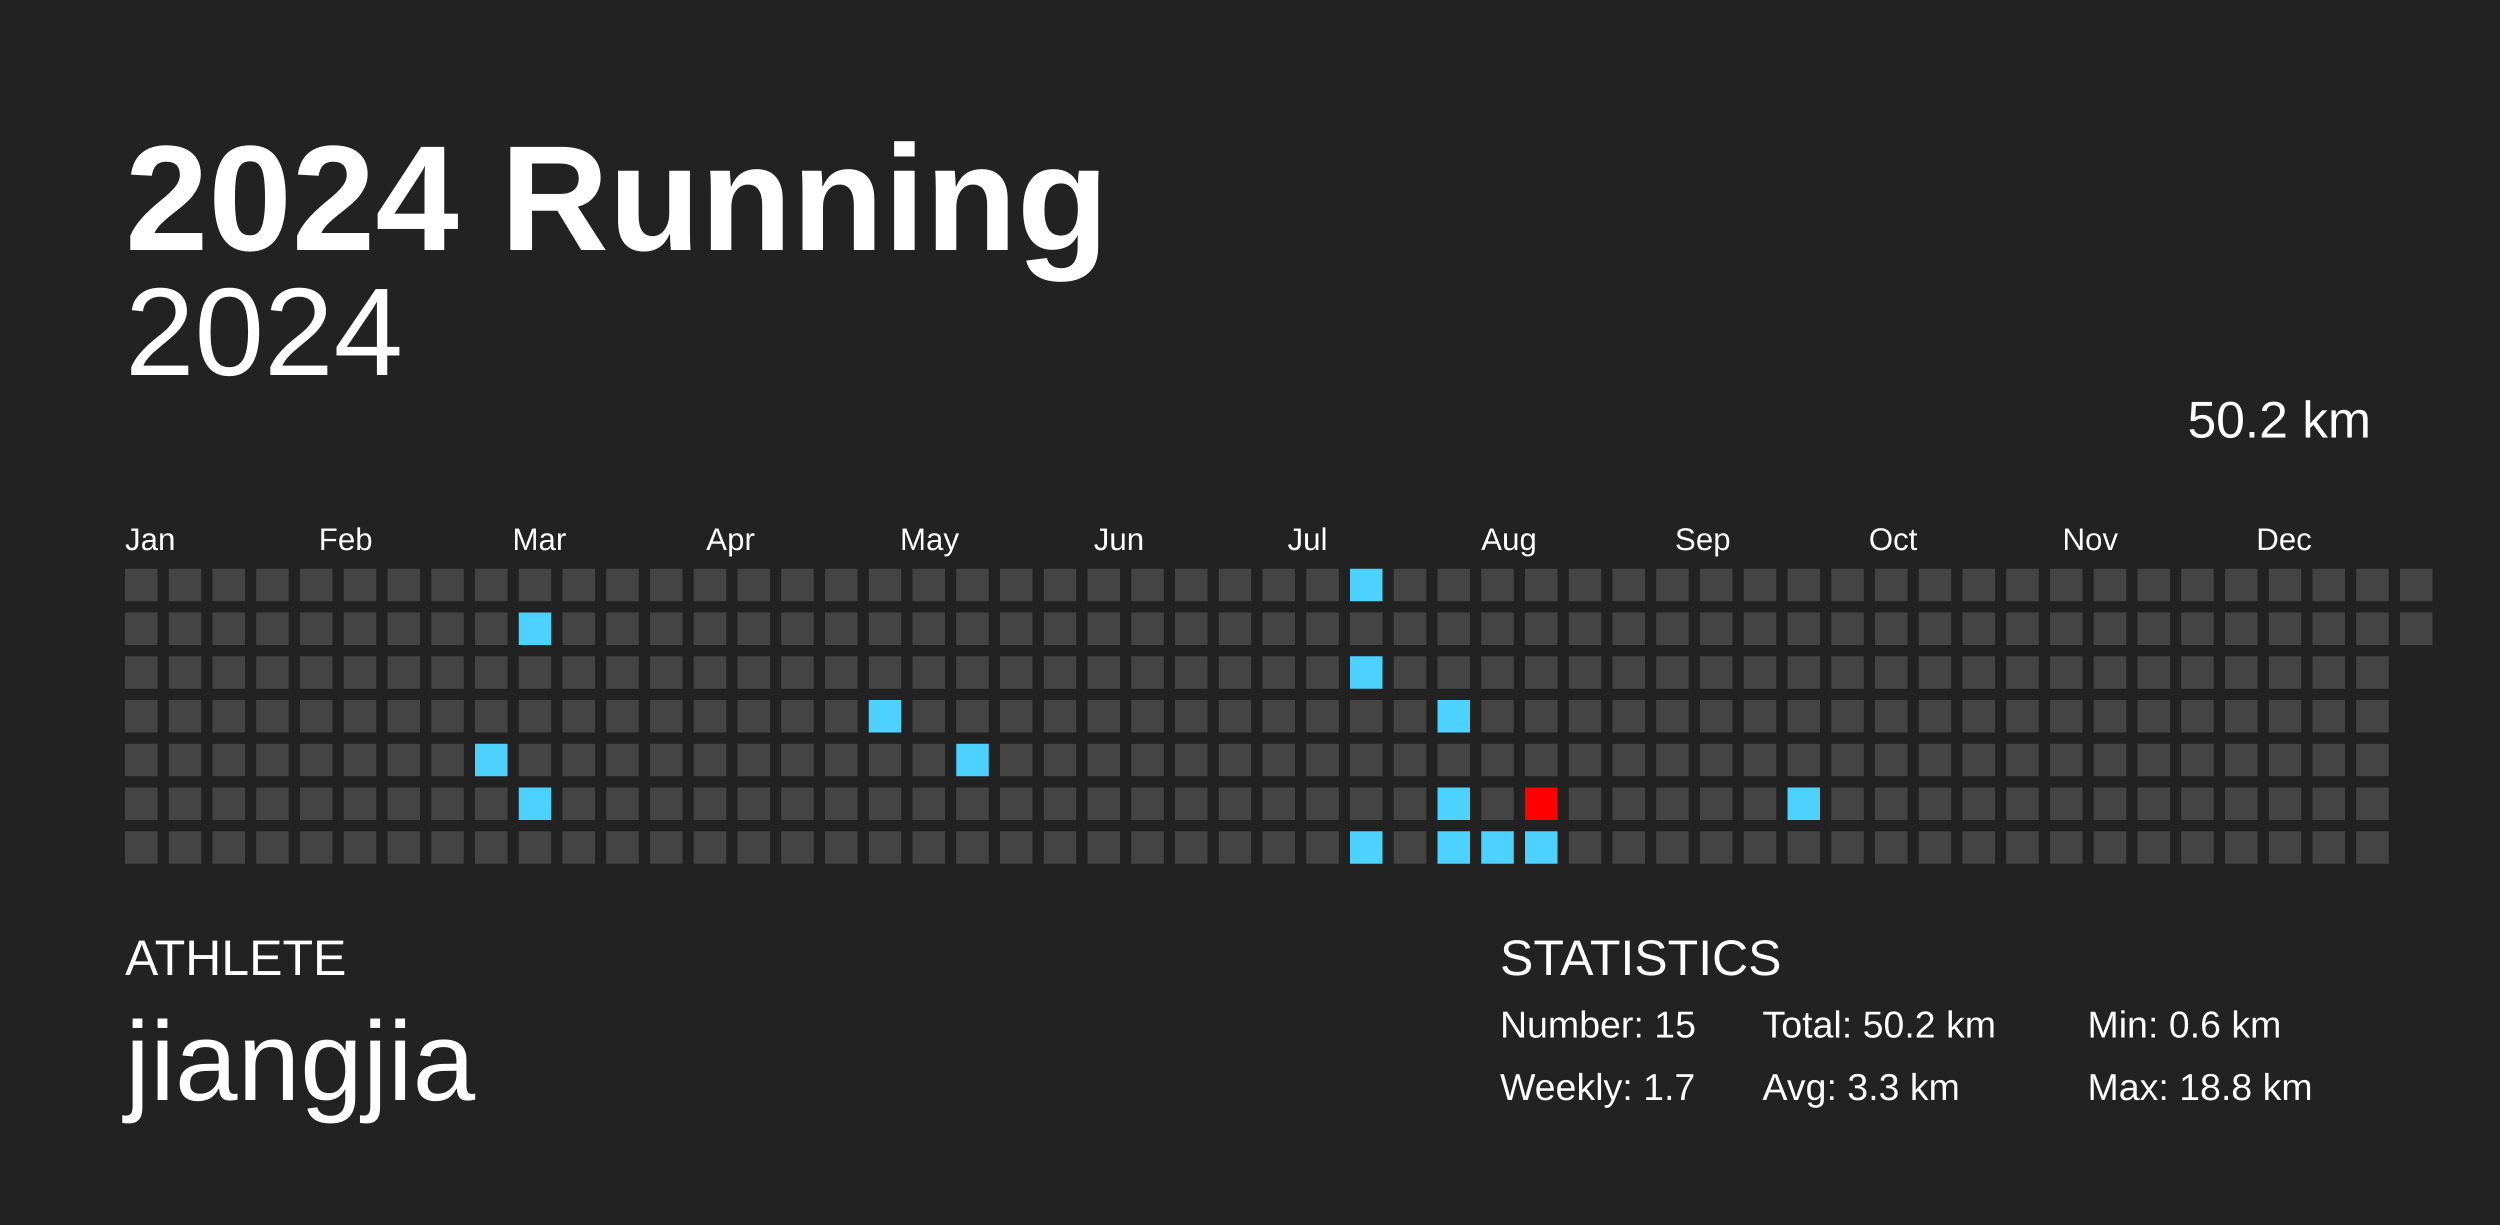
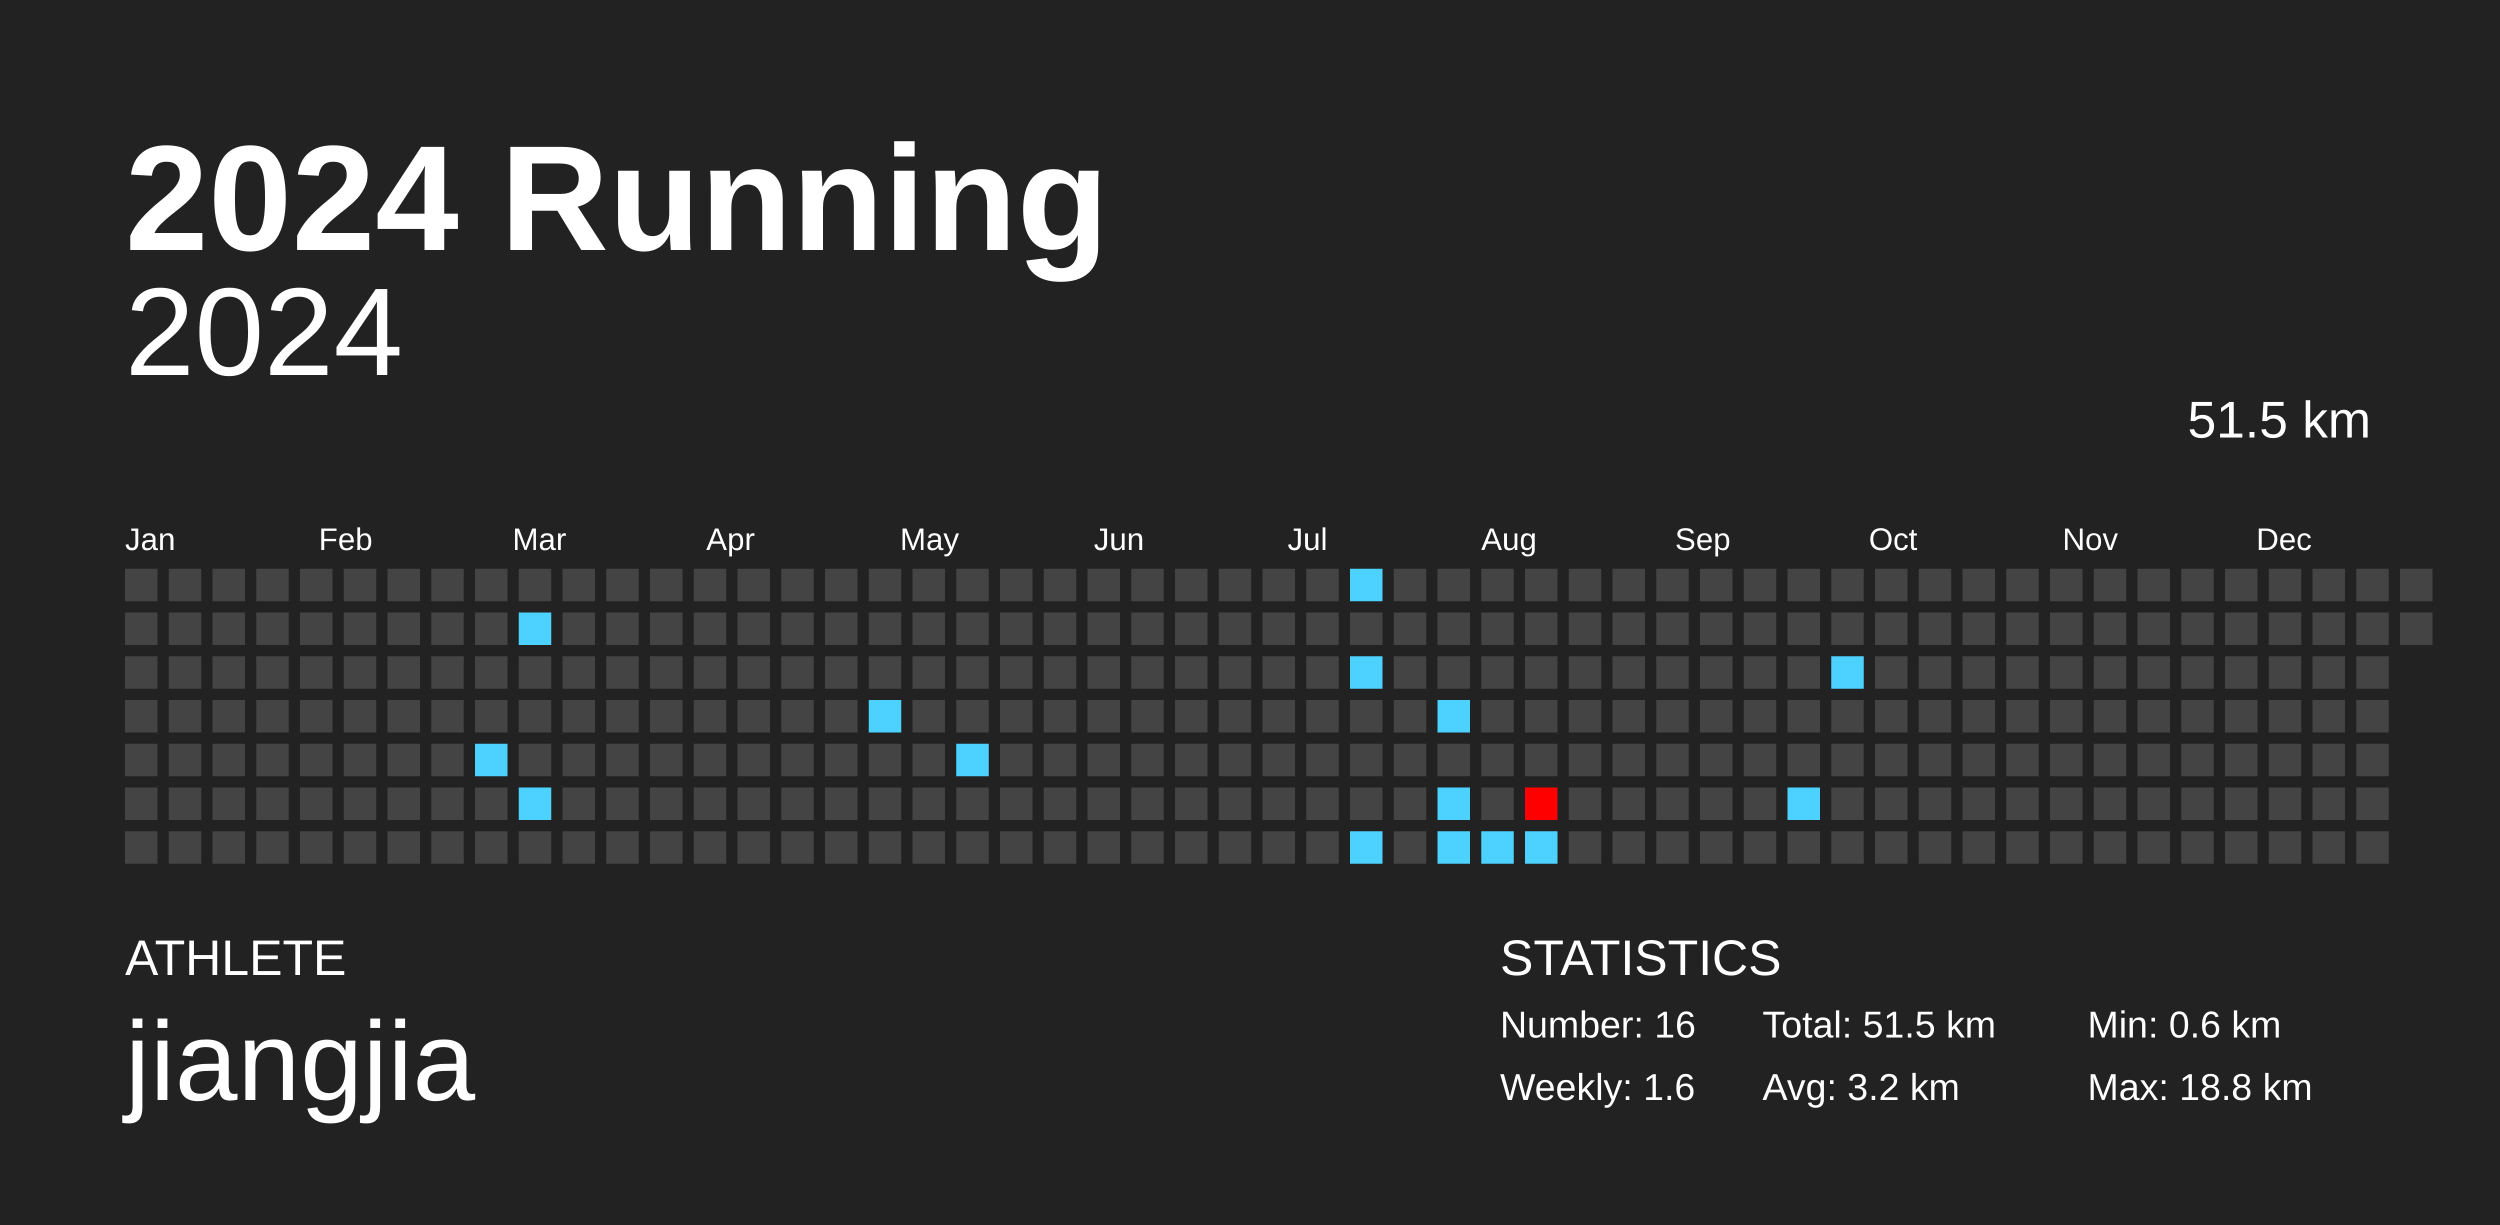
<svg xmlns="http://www.w3.org/2000/svg" baseProfile="full" height="98mm" version="1.1" viewBox="0,0,200,98" width="200mm">
  <defs />
  <rect fill="#222222" height="98" width="200" x="0" y="0" />
  <text fill="#FFFFFF" style="font-size:12px; font-family:Arial; font-weight:bold;" x="10" y="20">2024 Running</text>
  <text fill="#FFFFFF" style="font-size:4px; font-family:Arial" x="10" y="78">ATHLETE</text>
  <text fill="#FFFFFF" style="font-size:9px; font-family:Arial" x="10" y="88">jiangjia</text>
  <text fill="#FFFFFF" style="font-size:4px; font-family:Arial" x="120" y="78">STATISTICS</text>
-   <text fill="#FFFFFF" style="font-size:3px; font-family:Arial" x="120" y="83">Number: 15</text>
-   <text fill="#FFFFFF" style="font-size:3px; font-family:Arial" x="120" y="88">Weekly: 1.7</text>
-   <text fill="#FFFFFF" style="font-size:3px; font-family:Arial" x="141" y="83">Total: 50.2 km</text>
-   <text fill="#FFFFFF" style="font-size:3px; font-family:Arial" x="141" y="88">Avg: 3.3 km</text>
+   <text fill="#FFFFFF" style="font-size:3px; font-family:Arial" x="120" y="83">Number: 16</text>
+   <text fill="#FFFFFF" style="font-size:3px; font-family:Arial" x="120" y="88">Weekly: 1.6</text>
+   <text fill="#FFFFFF" style="font-size:3px; font-family:Arial" x="141" y="83">Total: 51.5 km</text>
+   <text fill="#FFFFFF" style="font-size:3px; font-family:Arial" x="141" y="88">Avg: 3.2 km</text>
  <text fill="#FFFFFF" style="font-size:3px; font-family:Arial" x="167" y="83">Min: 0.6 km</text>
  <text fill="#FFFFFF" style="font-size:3px; font-family:Arial" x="167" y="88">Max: 18.8 km</text>
  <text alignment-baseline="hanging" fill="#FFFFFF" style="font-size:10.0px; font-family:Arial;" x="10" y="30">2024</text>
-   <text alignment-baseline="hanging" fill="#FFFFFF" style="font-size:4.125px; font-family:Arial;" x="175" y="35">50.2 km</text>
+   <text alignment-baseline="hanging" fill="#FFFFFF" style="font-size:4.125px; font-family:Arial;" x="175" y="35">51.5 km</text>
  <text fill="#FFFFFF" style="font-size:2.5px; font-family:Arial" x="10.0" y="44">Jan</text>
  <text fill="#FFFFFF" style="font-size:2.5px; font-family:Arial" x="25.5" y="44">Feb</text>
  <text fill="#FFFFFF" style="font-size:2.5px; font-family:Arial" x="41.0" y="44">Mar</text>
  <text fill="#FFFFFF" style="font-size:2.5px; font-family:Arial" x="56.5" y="44">Apr</text>
  <text fill="#FFFFFF" style="font-size:2.5px; font-family:Arial" x="72.0" y="44">May</text>
  <text fill="#FFFFFF" style="font-size:2.5px; font-family:Arial" x="87.5" y="44">Jun</text>
  <text fill="#FFFFFF" style="font-size:2.5px; font-family:Arial" x="103.0" y="44">Jul</text>
  <text fill="#FFFFFF" style="font-size:2.5px; font-family:Arial" x="118.5" y="44">Aug</text>
  <text fill="#FFFFFF" style="font-size:2.5px; font-family:Arial" x="134.0" y="44">Sep</text>
  <text fill="#FFFFFF" style="font-size:2.5px; font-family:Arial" x="149.5" y="44">Oct</text>
  <text fill="#FFFFFF" style="font-size:2.5px; font-family:Arial" x="165.0" y="44">Nov</text>
  <text fill="#FFFFFF" style="font-size:2.5px; font-family:Arial" x="180.5" y="44">Dec</text>
  <rect fill="#444444" height="2.6" width="2.6" x="10.0" y="45.5" />
  <rect fill="#444444" height="2.6" width="2.6" x="10.0" y="49.0" />
  <rect fill="#444444" height="2.6" width="2.6" x="10.0" y="52.5" />
  <rect fill="#444444" height="2.6" width="2.6" x="10.0" y="56.0" />
  <rect fill="#444444" height="2.6" width="2.6" x="10.0" y="59.5" />
  <rect fill="#444444" height="2.6" width="2.6" x="10.0" y="63.0" />
  <rect fill="#444444" height="2.6" width="2.6" x="10.0" y="66.5" />
  <rect fill="#444444" height="2.6" width="2.6" x="13.5" y="45.5" />
  <rect fill="#444444" height="2.6" width="2.6" x="13.5" y="49.0" />
  <rect fill="#444444" height="2.6" width="2.6" x="13.5" y="52.5" />
  <rect fill="#444444" height="2.6" width="2.6" x="13.5" y="56.0" />
  <rect fill="#444444" height="2.6" width="2.6" x="13.5" y="59.5" />
  <rect fill="#444444" height="2.6" width="2.6" x="13.5" y="63.0" />
  <rect fill="#444444" height="2.6" width="2.6" x="13.5" y="66.5" />
  <rect fill="#444444" height="2.6" width="2.6" x="17.0" y="45.5" />
  <rect fill="#444444" height="2.6" width="2.6" x="17.0" y="49.0" />
  <rect fill="#444444" height="2.6" width="2.6" x="17.0" y="52.5" />
  <rect fill="#444444" height="2.6" width="2.6" x="17.0" y="56.0" />
  <rect fill="#444444" height="2.6" width="2.6" x="17.0" y="59.5" />
  <rect fill="#444444" height="2.6" width="2.6" x="17.0" y="63.0" />
  <rect fill="#444444" height="2.6" width="2.6" x="17.0" y="66.5" />
  <rect fill="#444444" height="2.6" width="2.6" x="20.5" y="45.5" />
  <rect fill="#444444" height="2.6" width="2.6" x="20.5" y="49.0" />
  <rect fill="#444444" height="2.6" width="2.6" x="20.5" y="52.5" />
  <rect fill="#444444" height="2.6" width="2.6" x="20.5" y="56.0" />
  <rect fill="#444444" height="2.6" width="2.6" x="20.5" y="59.5" />
  <rect fill="#444444" height="2.6" width="2.6" x="20.5" y="63.0" />
  <rect fill="#444444" height="2.6" width="2.6" x="20.5" y="66.5" />
  <rect fill="#444444" height="2.6" width="2.6" x="24.0" y="45.5" />
  <rect fill="#444444" height="2.6" width="2.6" x="24.0" y="49.0" />
  <rect fill="#444444" height="2.6" width="2.6" x="24.0" y="52.5" />
  <rect fill="#444444" height="2.6" width="2.6" x="24.0" y="56.0" />
  <rect fill="#444444" height="2.6" width="2.6" x="24.0" y="59.5" />
  <rect fill="#444444" height="2.6" width="2.6" x="24.0" y="63.0" />
  <rect fill="#444444" height="2.6" width="2.6" x="24.0" y="66.5" />
  <rect fill="#444444" height="2.6" width="2.6" x="27.5" y="45.5" />
  <rect fill="#444444" height="2.6" width="2.6" x="27.5" y="49.0" />
  <rect fill="#444444" height="2.6" width="2.6" x="27.5" y="52.5" />
  <rect fill="#444444" height="2.6" width="2.6" x="27.5" y="56.0" />
  <rect fill="#444444" height="2.6" width="2.6" x="27.5" y="59.5" />
  <rect fill="#444444" height="2.6" width="2.6" x="27.5" y="63.0" />
  <rect fill="#444444" height="2.6" width="2.6" x="27.5" y="66.5" />
  <rect fill="#444444" height="2.6" width="2.6" x="31.0" y="45.5" />
  <rect fill="#444444" height="2.6" width="2.6" x="31.0" y="49.0" />
  <rect fill="#444444" height="2.6" width="2.6" x="31.0" y="52.5" />
  <rect fill="#444444" height="2.6" width="2.6" x="31.0" y="56.0" />
  <rect fill="#444444" height="2.6" width="2.6" x="31.0" y="59.5" />
  <rect fill="#444444" height="2.6" width="2.6" x="31.0" y="63.0" />
  <rect fill="#444444" height="2.6" width="2.6" x="31.0" y="66.5" />
  <rect fill="#444444" height="2.6" width="2.6" x="34.5" y="45.5" />
  <rect fill="#444444" height="2.6" width="2.6" x="34.5" y="49.0" />
  <rect fill="#444444" height="2.6" width="2.6" x="34.5" y="52.5" />
  <rect fill="#444444" height="2.6" width="2.6" x="34.5" y="56.0" />
  <rect fill="#444444" height="2.6" width="2.6" x="34.5" y="59.5" />
  <rect fill="#444444" height="2.6" width="2.6" x="34.5" y="63.0" />
  <rect fill="#444444" height="2.6" width="2.6" x="34.5" y="66.5" />
  <rect fill="#444444" height="2.6" width="2.6" x="38.0" y="45.5" />
  <rect fill="#444444" height="2.6" width="2.6" x="38.0" y="49.0" />
  <rect fill="#444444" height="2.6" width="2.6" x="38.0" y="52.5" />
  <rect fill="#444444" height="2.6" width="2.6" x="38.0" y="56.0" />
  <rect fill="#4dd2ff" height="2.6" width="2.6" x="38.0" y="59.5" />
  <rect fill="#444444" height="2.6" width="2.6" x="38.0" y="63.0" />
  <rect fill="#444444" height="2.6" width="2.6" x="38.0" y="66.5" />
  <rect fill="#444444" height="2.6" width="2.6" x="41.5" y="45.5" />
  <rect fill="#4dd2ff" height="2.6" width="2.6" x="41.5" y="49.0" />
  <rect fill="#444444" height="2.6" width="2.6" x="41.5" y="52.5" />
  <rect fill="#444444" height="2.6" width="2.6" x="41.5" y="56.0" />
  <rect fill="#444444" height="2.6" width="2.6" x="41.5" y="59.5" />
  <rect fill="#4dd2ff" height="2.6" width="2.6" x="41.5" y="63.0" />
  <rect fill="#444444" height="2.6" width="2.6" x="41.5" y="66.5" />
  <rect fill="#444444" height="2.6" width="2.6" x="45.0" y="45.5" />
  <rect fill="#444444" height="2.6" width="2.6" x="45.0" y="49.0" />
  <rect fill="#444444" height="2.6" width="2.6" x="45.0" y="52.5" />
  <rect fill="#444444" height="2.6" width="2.6" x="45.0" y="56.0" />
  <rect fill="#444444" height="2.6" width="2.6" x="45.0" y="59.5" />
  <rect fill="#444444" height="2.6" width="2.6" x="45.0" y="63.0" />
  <rect fill="#444444" height="2.6" width="2.6" x="45.0" y="66.5" />
  <rect fill="#444444" height="2.6" width="2.6" x="48.5" y="45.5" />
  <rect fill="#444444" height="2.6" width="2.6" x="48.5" y="49.0" />
  <rect fill="#444444" height="2.6" width="2.6" x="48.5" y="52.5" />
  <rect fill="#444444" height="2.6" width="2.6" x="48.5" y="56.0" />
  <rect fill="#444444" height="2.6" width="2.6" x="48.5" y="59.5" />
  <rect fill="#444444" height="2.6" width="2.6" x="48.5" y="63.0" />
  <rect fill="#444444" height="2.6" width="2.6" x="48.5" y="66.5" />
  <rect fill="#444444" height="2.6" width="2.6" x="52.0" y="45.5" />
  <rect fill="#444444" height="2.6" width="2.6" x="52.0" y="49.0" />
  <rect fill="#444444" height="2.6" width="2.6" x="52.0" y="52.5" />
  <rect fill="#444444" height="2.6" width="2.6" x="52.0" y="56.0" />
  <rect fill="#444444" height="2.6" width="2.6" x="52.0" y="59.5" />
  <rect fill="#444444" height="2.6" width="2.6" x="52.0" y="63.0" />
  <rect fill="#444444" height="2.6" width="2.6" x="52.0" y="66.5" />
  <rect fill="#444444" height="2.6" width="2.6" x="55.5" y="45.5" />
  <rect fill="#444444" height="2.6" width="2.6" x="55.5" y="49.0" />
  <rect fill="#444444" height="2.6" width="2.6" x="55.5" y="52.5" />
  <rect fill="#444444" height="2.6" width="2.6" x="55.5" y="56.0" />
  <rect fill="#444444" height="2.6" width="2.6" x="55.5" y="59.5" />
  <rect fill="#444444" height="2.6" width="2.6" x="55.5" y="63.0" />
  <rect fill="#444444" height="2.6" width="2.6" x="55.5" y="66.5" />
  <rect fill="#444444" height="2.6" width="2.6" x="59.0" y="45.5" />
  <rect fill="#444444" height="2.6" width="2.6" x="59.0" y="49.0" />
  <rect fill="#444444" height="2.6" width="2.6" x="59.0" y="52.5" />
  <rect fill="#444444" height="2.6" width="2.6" x="59.0" y="56.0" />
  <rect fill="#444444" height="2.6" width="2.6" x="59.0" y="59.5" />
  <rect fill="#444444" height="2.6" width="2.6" x="59.0" y="63.0" />
  <rect fill="#444444" height="2.6" width="2.6" x="59.0" y="66.5" />
  <rect fill="#444444" height="2.6" width="2.6" x="62.5" y="45.5" />
  <rect fill="#444444" height="2.6" width="2.6" x="62.5" y="49.0" />
  <rect fill="#444444" height="2.6" width="2.6" x="62.5" y="52.5" />
  <rect fill="#444444" height="2.6" width="2.6" x="62.5" y="56.0" />
  <rect fill="#444444" height="2.6" width="2.6" x="62.5" y="59.5" />
  <rect fill="#444444" height="2.6" width="2.6" x="62.5" y="63.0" />
  <rect fill="#444444" height="2.6" width="2.6" x="62.5" y="66.5" />
  <rect fill="#444444" height="2.6" width="2.6" x="66.0" y="45.5" />
  <rect fill="#444444" height="2.6" width="2.6" x="66.0" y="49.0" />
  <rect fill="#444444" height="2.6" width="2.6" x="66.0" y="52.5" />
  <rect fill="#444444" height="2.6" width="2.6" x="66.0" y="56.0" />
  <rect fill="#444444" height="2.6" width="2.6" x="66.0" y="59.5" />
  <rect fill="#444444" height="2.6" width="2.6" x="66.0" y="63.0" />
  <rect fill="#444444" height="2.6" width="2.6" x="66.0" y="66.5" />
  <rect fill="#444444" height="2.6" width="2.6" x="69.5" y="45.5" />
  <rect fill="#444444" height="2.6" width="2.6" x="69.5" y="49.0" />
  <rect fill="#444444" height="2.6" width="2.6" x="69.5" y="52.5" />
  <rect fill="#4dd2ff" height="2.6" width="2.6" x="69.5" y="56.0" />
  <rect fill="#444444" height="2.6" width="2.6" x="69.5" y="59.5" />
  <rect fill="#444444" height="2.6" width="2.6" x="69.5" y="63.0" />
  <rect fill="#444444" height="2.6" width="2.6" x="69.5" y="66.5" />
  <rect fill="#444444" height="2.6" width="2.6" x="73.0" y="45.5" />
  <rect fill="#444444" height="2.6" width="2.6" x="73.0" y="49.0" />
  <rect fill="#444444" height="2.6" width="2.6" x="73.0" y="52.5" />
  <rect fill="#444444" height="2.6" width="2.6" x="73.0" y="56.0" />
  <rect fill="#444444" height="2.6" width="2.6" x="73.0" y="59.5" />
  <rect fill="#444444" height="2.6" width="2.6" x="73.0" y="63.0" />
  <rect fill="#444444" height="2.6" width="2.6" x="73.0" y="66.5" />
  <rect fill="#444444" height="2.6" width="2.6" x="76.5" y="45.5" />
  <rect fill="#444444" height="2.6" width="2.6" x="76.5" y="49.0" />
  <rect fill="#444444" height="2.6" width="2.6" x="76.5" y="52.5" />
  <rect fill="#444444" height="2.6" width="2.6" x="76.5" y="56.0" />
  <rect fill="#4dd2ff" height="2.6" width="2.6" x="76.5" y="59.5" />
  <rect fill="#444444" height="2.6" width="2.6" x="76.5" y="63.0" />
  <rect fill="#444444" height="2.6" width="2.6" x="76.5" y="66.5" />
  <rect fill="#444444" height="2.6" width="2.6" x="80.0" y="45.5" />
  <rect fill="#444444" height="2.6" width="2.6" x="80.0" y="49.0" />
  <rect fill="#444444" height="2.6" width="2.6" x="80.0" y="52.5" />
  <rect fill="#444444" height="2.6" width="2.6" x="80.0" y="56.0" />
  <rect fill="#444444" height="2.6" width="2.6" x="80.0" y="59.5" />
  <rect fill="#444444" height="2.6" width="2.6" x="80.0" y="63.0" />
  <rect fill="#444444" height="2.6" width="2.6" x="80.0" y="66.5" />
  <rect fill="#444444" height="2.6" width="2.6" x="83.5" y="45.5" />
  <rect fill="#444444" height="2.6" width="2.6" x="83.5" y="49.0" />
  <rect fill="#444444" height="2.6" width="2.6" x="83.5" y="52.5" />
  <rect fill="#444444" height="2.6" width="2.6" x="83.5" y="56.0" />
  <rect fill="#444444" height="2.6" width="2.6" x="83.5" y="59.5" />
  <rect fill="#444444" height="2.6" width="2.6" x="83.5" y="63.0" />
  <rect fill="#444444" height="2.6" width="2.6" x="83.5" y="66.5" />
  <rect fill="#444444" height="2.6" width="2.6" x="87.0" y="45.5" />
  <rect fill="#444444" height="2.6" width="2.6" x="87.0" y="49.0" />
  <rect fill="#444444" height="2.6" width="2.6" x="87.0" y="52.5" />
  <rect fill="#444444" height="2.6" width="2.6" x="87.0" y="56.0" />
  <rect fill="#444444" height="2.6" width="2.6" x="87.0" y="59.5" />
  <rect fill="#444444" height="2.6" width="2.6" x="87.0" y="63.0" />
  <rect fill="#444444" height="2.6" width="2.6" x="87.0" y="66.5" />
  <rect fill="#444444" height="2.6" width="2.6" x="90.5" y="45.5" />
  <rect fill="#444444" height="2.6" width="2.6" x="90.5" y="49.0" />
  <rect fill="#444444" height="2.6" width="2.6" x="90.5" y="52.5" />
  <rect fill="#444444" height="2.6" width="2.6" x="90.5" y="56.0" />
  <rect fill="#444444" height="2.6" width="2.6" x="90.5" y="59.5" />
  <rect fill="#444444" height="2.6" width="2.6" x="90.5" y="63.0" />
  <rect fill="#444444" height="2.6" width="2.6" x="90.5" y="66.5" />
  <rect fill="#444444" height="2.6" width="2.6" x="94.0" y="45.5" />
  <rect fill="#444444" height="2.6" width="2.6" x="94.0" y="49.0" />
  <rect fill="#444444" height="2.6" width="2.6" x="94.0" y="52.5" />
  <rect fill="#444444" height="2.6" width="2.6" x="94.0" y="56.0" />
  <rect fill="#444444" height="2.6" width="2.6" x="94.0" y="59.5" />
  <rect fill="#444444" height="2.6" width="2.6" x="94.0" y="63.0" />
  <rect fill="#444444" height="2.6" width="2.6" x="94.0" y="66.5" />
  <rect fill="#444444" height="2.6" width="2.6" x="97.5" y="45.5" />
  <rect fill="#444444" height="2.6" width="2.6" x="97.5" y="49.0" />
  <rect fill="#444444" height="2.6" width="2.6" x="97.5" y="52.5" />
  <rect fill="#444444" height="2.6" width="2.6" x="97.5" y="56.0" />
  <rect fill="#444444" height="2.6" width="2.6" x="97.5" y="59.5" />
  <rect fill="#444444" height="2.6" width="2.6" x="97.5" y="63.0" />
  <rect fill="#444444" height="2.6" width="2.6" x="97.5" y="66.5" />
  <rect fill="#444444" height="2.6" width="2.6" x="101.0" y="45.5" />
  <rect fill="#444444" height="2.6" width="2.6" x="101.0" y="49.0" />
  <rect fill="#444444" height="2.6" width="2.6" x="101.0" y="52.5" />
  <rect fill="#444444" height="2.6" width="2.6" x="101.0" y="56.0" />
  <rect fill="#444444" height="2.6" width="2.6" x="101.0" y="59.5" />
  <rect fill="#444444" height="2.6" width="2.6" x="101.0" y="63.0" />
  <rect fill="#444444" height="2.6" width="2.6" x="101.0" y="66.5" />
  <rect fill="#444444" height="2.6" width="2.6" x="104.5" y="45.5" />
  <rect fill="#444444" height="2.6" width="2.6" x="104.5" y="49.0" />
  <rect fill="#444444" height="2.6" width="2.6" x="104.5" y="52.5" />
  <rect fill="#444444" height="2.6" width="2.6" x="104.5" y="56.0" />
  <rect fill="#444444" height="2.6" width="2.6" x="104.5" y="59.5" />
  <rect fill="#444444" height="2.6" width="2.6" x="104.5" y="63.0" />
  <rect fill="#444444" height="2.6" width="2.6" x="104.5" y="66.5" />
  <rect fill="#4dd2ff" height="2.6" width="2.6" x="108.0" y="45.5" />
  <rect fill="#444444" height="2.6" width="2.6" x="108.0" y="49.0" />
  <rect fill="#4dd2ff" height="2.6" width="2.6" x="108.0" y="52.5" />
  <rect fill="#444444" height="2.6" width="2.6" x="108.0" y="56.0" />
  <rect fill="#444444" height="2.6" width="2.6" x="108.0" y="59.5" />
  <rect fill="#444444" height="2.6" width="2.6" x="108.0" y="63.0" />
  <rect fill="#4dd2ff" height="2.6" width="2.6" x="108.0" y="66.5" />
  <rect fill="#444444" height="2.6" width="2.6" x="111.5" y="45.5" />
  <rect fill="#444444" height="2.6" width="2.6" x="111.5" y="49.0" />
  <rect fill="#444444" height="2.6" width="2.6" x="111.5" y="52.5" />
  <rect fill="#444444" height="2.6" width="2.6" x="111.5" y="56.0" />
  <rect fill="#444444" height="2.6" width="2.6" x="111.5" y="59.5" />
  <rect fill="#444444" height="2.6" width="2.6" x="111.5" y="63.0" />
  <rect fill="#444444" height="2.6" width="2.6" x="111.5" y="66.5" />
  <rect fill="#444444" height="2.6" width="2.6" x="115.0" y="45.5" />
  <rect fill="#444444" height="2.6" width="2.6" x="115.0" y="49.0" />
  <rect fill="#444444" height="2.6" width="2.6" x="115.0" y="52.5" />
  <rect fill="#4dd2ff" height="2.6" width="2.6" x="115.0" y="56.0" />
  <rect fill="#444444" height="2.6" width="2.6" x="115.0" y="59.5" />
  <rect fill="#4dd2ff" height="2.6" width="2.6" x="115.0" y="63.0" />
  <rect fill="#4dd2ff" height="2.6" width="2.6" x="115.0" y="66.5" />
  <rect fill="#444444" height="2.6" width="2.6" x="118.5" y="45.5" />
  <rect fill="#444444" height="2.6" width="2.6" x="118.5" y="49.0" />
  <rect fill="#444444" height="2.6" width="2.6" x="118.5" y="52.5" />
  <rect fill="#444444" height="2.6" width="2.6" x="118.5" y="56.0" />
  <rect fill="#444444" height="2.6" width="2.6" x="118.5" y="59.5" />
  <rect fill="#444444" height="2.6" width="2.6" x="118.5" y="63.0" />
  <rect fill="#4dd2ff" height="2.6" width="2.6" x="118.5" y="66.5" />
  <rect fill="#444444" height="2.6" width="2.6" x="122.0" y="45.5" />
  <rect fill="#444444" height="2.6" width="2.6" x="122.0" y="49.0" />
  <rect fill="#444444" height="2.6" width="2.6" x="122.0" y="52.5" />
  <rect fill="#444444" height="2.6" width="2.6" x="122.0" y="56.0" />
  <rect fill="#444444" height="2.6" width="2.6" x="122.0" y="59.5" />
  <rect fill="#ff0000" height="2.6" width="2.6" x="122.0" y="63.0" />
  <rect fill="#4dd2ff" height="2.6" width="2.6" x="122.0" y="66.5" />
  <rect fill="#444444" height="2.6" width="2.6" x="125.5" y="45.5" />
  <rect fill="#444444" height="2.6" width="2.6" x="125.5" y="49.0" />
  <rect fill="#444444" height="2.6" width="2.6" x="125.5" y="52.5" />
  <rect fill="#444444" height="2.6" width="2.6" x="125.5" y="56.0" />
  <rect fill="#444444" height="2.6" width="2.6" x="125.5" y="59.5" />
  <rect fill="#444444" height="2.6" width="2.6" x="125.5" y="63.0" />
  <rect fill="#444444" height="2.6" width="2.6" x="125.5" y="66.5" />
  <rect fill="#444444" height="2.6" width="2.6" x="129.0" y="45.5" />
  <rect fill="#444444" height="2.6" width="2.6" x="129.0" y="49.0" />
  <rect fill="#444444" height="2.6" width="2.6" x="129.0" y="52.5" />
  <rect fill="#444444" height="2.6" width="2.6" x="129.0" y="56.0" />
  <rect fill="#444444" height="2.6" width="2.6" x="129.0" y="59.5" />
  <rect fill="#444444" height="2.6" width="2.6" x="129.0" y="63.0" />
  <rect fill="#444444" height="2.6" width="2.6" x="129.0" y="66.5" />
  <rect fill="#444444" height="2.6" width="2.6" x="132.5" y="45.5" />
  <rect fill="#444444" height="2.6" width="2.6" x="132.5" y="49.0" />
  <rect fill="#444444" height="2.6" width="2.6" x="132.5" y="52.5" />
  <rect fill="#444444" height="2.6" width="2.6" x="132.5" y="56.0" />
  <rect fill="#444444" height="2.6" width="2.6" x="132.5" y="59.5" />
  <rect fill="#444444" height="2.6" width="2.6" x="132.5" y="63.0" />
  <rect fill="#444444" height="2.6" width="2.6" x="132.5" y="66.5" />
  <rect fill="#444444" height="2.6" width="2.6" x="136.0" y="45.5" />
  <rect fill="#444444" height="2.6" width="2.6" x="136.0" y="49.0" />
  <rect fill="#444444" height="2.6" width="2.6" x="136.0" y="52.5" />
  <rect fill="#444444" height="2.6" width="2.6" x="136.0" y="56.0" />
  <rect fill="#444444" height="2.6" width="2.6" x="136.0" y="59.5" />
  <rect fill="#444444" height="2.6" width="2.6" x="136.0" y="63.0" />
  <rect fill="#444444" height="2.6" width="2.6" x="136.0" y="66.5" />
  <rect fill="#444444" height="2.6" width="2.6" x="139.5" y="45.5" />
  <rect fill="#444444" height="2.6" width="2.6" x="139.5" y="49.0" />
  <rect fill="#444444" height="2.6" width="2.6" x="139.5" y="52.5" />
  <rect fill="#444444" height="2.6" width="2.6" x="139.5" y="56.0" />
  <rect fill="#444444" height="2.6" width="2.6" x="139.5" y="59.5" />
  <rect fill="#444444" height="2.6" width="2.6" x="139.5" y="63.0" />
  <rect fill="#444444" height="2.6" width="2.6" x="139.5" y="66.5" />
  <rect fill="#444444" height="2.6" width="2.6" x="143.0" y="45.5" />
  <rect fill="#444444" height="2.6" width="2.6" x="143.0" y="49.0" />
  <rect fill="#444444" height="2.6" width="2.6" x="143.0" y="52.5" />
  <rect fill="#444444" height="2.6" width="2.6" x="143.0" y="56.0" />
  <rect fill="#444444" height="2.6" width="2.6" x="143.0" y="59.5" />
  <rect fill="#4dd2ff" height="2.6" width="2.6" x="143.0" y="63.0" />
  <rect fill="#444444" height="2.6" width="2.6" x="143.0" y="66.5" />
  <rect fill="#444444" height="2.6" width="2.6" x="146.5" y="45.5" />
  <rect fill="#444444" height="2.6" width="2.6" x="146.5" y="49.0" />
-   <rect fill="#444444" height="2.6" width="2.6" x="146.5" y="52.5" />
+   <rect fill="#4dd2ff" height="2.6" width="2.6" x="146.5" y="52.5" />
  <rect fill="#444444" height="2.6" width="2.6" x="146.5" y="56.0" />
  <rect fill="#444444" height="2.6" width="2.6" x="146.5" y="59.5" />
  <rect fill="#444444" height="2.6" width="2.6" x="146.5" y="63.0" />
  <rect fill="#444444" height="2.6" width="2.6" x="146.5" y="66.5" />
  <rect fill="#444444" height="2.6" width="2.6" x="150.0" y="45.5" />
  <rect fill="#444444" height="2.6" width="2.6" x="150.0" y="49.0" />
  <rect fill="#444444" height="2.6" width="2.6" x="150.0" y="52.5" />
  <rect fill="#444444" height="2.6" width="2.6" x="150.0" y="56.0" />
  <rect fill="#444444" height="2.6" width="2.6" x="150.0" y="59.5" />
  <rect fill="#444444" height="2.6" width="2.6" x="150.0" y="63.0" />
  <rect fill="#444444" height="2.6" width="2.6" x="150.0" y="66.5" />
  <rect fill="#444444" height="2.6" width="2.6" x="153.5" y="45.5" />
  <rect fill="#444444" height="2.6" width="2.6" x="153.5" y="49.0" />
  <rect fill="#444444" height="2.6" width="2.6" x="153.5" y="52.5" />
  <rect fill="#444444" height="2.6" width="2.6" x="153.5" y="56.0" />
  <rect fill="#444444" height="2.6" width="2.6" x="153.5" y="59.5" />
  <rect fill="#444444" height="2.6" width="2.6" x="153.5" y="63.0" />
  <rect fill="#444444" height="2.6" width="2.6" x="153.5" y="66.5" />
  <rect fill="#444444" height="2.6" width="2.6" x="157.0" y="45.5" />
  <rect fill="#444444" height="2.6" width="2.6" x="157.0" y="49.0" />
  <rect fill="#444444" height="2.6" width="2.6" x="157.0" y="52.5" />
  <rect fill="#444444" height="2.6" width="2.6" x="157.0" y="56.0" />
  <rect fill="#444444" height="2.6" width="2.6" x="157.0" y="59.5" />
  <rect fill="#444444" height="2.6" width="2.6" x="157.0" y="63.0" />
  <rect fill="#444444" height="2.6" width="2.6" x="157.0" y="66.5" />
  <rect fill="#444444" height="2.6" width="2.6" x="160.5" y="45.5" />
  <rect fill="#444444" height="2.6" width="2.6" x="160.5" y="49.0" />
  <rect fill="#444444" height="2.6" width="2.6" x="160.5" y="52.5" />
  <rect fill="#444444" height="2.6" width="2.6" x="160.5" y="56.0" />
  <rect fill="#444444" height="2.6" width="2.6" x="160.5" y="59.5" />
  <rect fill="#444444" height="2.6" width="2.6" x="160.5" y="63.0" />
  <rect fill="#444444" height="2.6" width="2.6" x="160.5" y="66.5" />
  <rect fill="#444444" height="2.6" width="2.6" x="164.0" y="45.5" />
  <rect fill="#444444" height="2.6" width="2.6" x="164.0" y="49.0" />
  <rect fill="#444444" height="2.6" width="2.6" x="164.0" y="52.5" />
  <rect fill="#444444" height="2.6" width="2.6" x="164.0" y="56.0" />
  <rect fill="#444444" height="2.6" width="2.6" x="164.0" y="59.5" />
  <rect fill="#444444" height="2.6" width="2.6" x="164.0" y="63.0" />
  <rect fill="#444444" height="2.6" width="2.6" x="164.0" y="66.5" />
  <rect fill="#444444" height="2.6" width="2.6" x="167.5" y="45.5" />
  <rect fill="#444444" height="2.6" width="2.6" x="167.5" y="49.0" />
  <rect fill="#444444" height="2.6" width="2.6" x="167.5" y="52.5" />
  <rect fill="#444444" height="2.6" width="2.6" x="167.5" y="56.0" />
  <rect fill="#444444" height="2.6" width="2.6" x="167.5" y="59.5" />
  <rect fill="#444444" height="2.6" width="2.6" x="167.5" y="63.0" />
  <rect fill="#444444" height="2.6" width="2.6" x="167.5" y="66.5" />
  <rect fill="#444444" height="2.6" width="2.6" x="171.0" y="45.5" />
  <rect fill="#444444" height="2.6" width="2.6" x="171.0" y="49.0" />
  <rect fill="#444444" height="2.6" width="2.6" x="171.0" y="52.5" />
  <rect fill="#444444" height="2.6" width="2.6" x="171.0" y="56.0" />
  <rect fill="#444444" height="2.6" width="2.6" x="171.0" y="59.5" />
  <rect fill="#444444" height="2.6" width="2.6" x="171.0" y="63.0" />
  <rect fill="#444444" height="2.6" width="2.6" x="171.0" y="66.5" />
  <rect fill="#444444" height="2.6" width="2.6" x="174.5" y="45.5" />
  <rect fill="#444444" height="2.6" width="2.6" x="174.5" y="49.0" />
  <rect fill="#444444" height="2.6" width="2.6" x="174.5" y="52.5" />
  <rect fill="#444444" height="2.6" width="2.6" x="174.5" y="56.0" />
  <rect fill="#444444" height="2.6" width="2.6" x="174.5" y="59.5" />
  <rect fill="#444444" height="2.6" width="2.6" x="174.5" y="63.0" />
  <rect fill="#444444" height="2.6" width="2.6" x="174.5" y="66.5" />
  <rect fill="#444444" height="2.6" width="2.6" x="178.0" y="45.5" />
  <rect fill="#444444" height="2.6" width="2.6" x="178.0" y="49.0" />
  <rect fill="#444444" height="2.6" width="2.6" x="178.0" y="52.5" />
  <rect fill="#444444" height="2.6" width="2.6" x="178.0" y="56.0" />
  <rect fill="#444444" height="2.6" width="2.6" x="178.0" y="59.5" />
  <rect fill="#444444" height="2.6" width="2.6" x="178.0" y="63.0" />
  <rect fill="#444444" height="2.6" width="2.6" x="178.0" y="66.5" />
  <rect fill="#444444" height="2.6" width="2.6" x="181.5" y="45.5" />
  <rect fill="#444444" height="2.6" width="2.6" x="181.5" y="49.0" />
  <rect fill="#444444" height="2.6" width="2.6" x="181.5" y="52.5" />
  <rect fill="#444444" height="2.6" width="2.6" x="181.5" y="56.0" />
  <rect fill="#444444" height="2.6" width="2.6" x="181.5" y="59.5" />
  <rect fill="#444444" height="2.6" width="2.6" x="181.5" y="63.0" />
  <rect fill="#444444" height="2.6" width="2.6" x="181.5" y="66.5" />
  <rect fill="#444444" height="2.6" width="2.6" x="185.0" y="45.5" />
  <rect fill="#444444" height="2.6" width="2.6" x="185.0" y="49.0" />
  <rect fill="#444444" height="2.6" width="2.6" x="185.0" y="52.5" />
  <rect fill="#444444" height="2.6" width="2.6" x="185.0" y="56.0" />
  <rect fill="#444444" height="2.6" width="2.6" x="185.0" y="59.5" />
  <rect fill="#444444" height="2.6" width="2.6" x="185.0" y="63.0" />
  <rect fill="#444444" height="2.6" width="2.6" x="185.0" y="66.5" />
  <rect fill="#444444" height="2.6" width="2.6" x="188.5" y="45.5" />
  <rect fill="#444444" height="2.6" width="2.6" x="188.5" y="49.0" />
  <rect fill="#444444" height="2.6" width="2.6" x="188.5" y="52.5" />
  <rect fill="#444444" height="2.6" width="2.6" x="188.5" y="56.0" />
  <rect fill="#444444" height="2.6" width="2.6" x="188.5" y="59.5" />
  <rect fill="#444444" height="2.6" width="2.6" x="188.5" y="63.0" />
  <rect fill="#444444" height="2.6" width="2.6" x="188.5" y="66.5" />
  <rect fill="#444444" height="2.6" width="2.6" x="192.0" y="45.5" />
  <rect fill="#444444" height="2.6" width="2.6" x="192.0" y="49.0" />
</svg>
